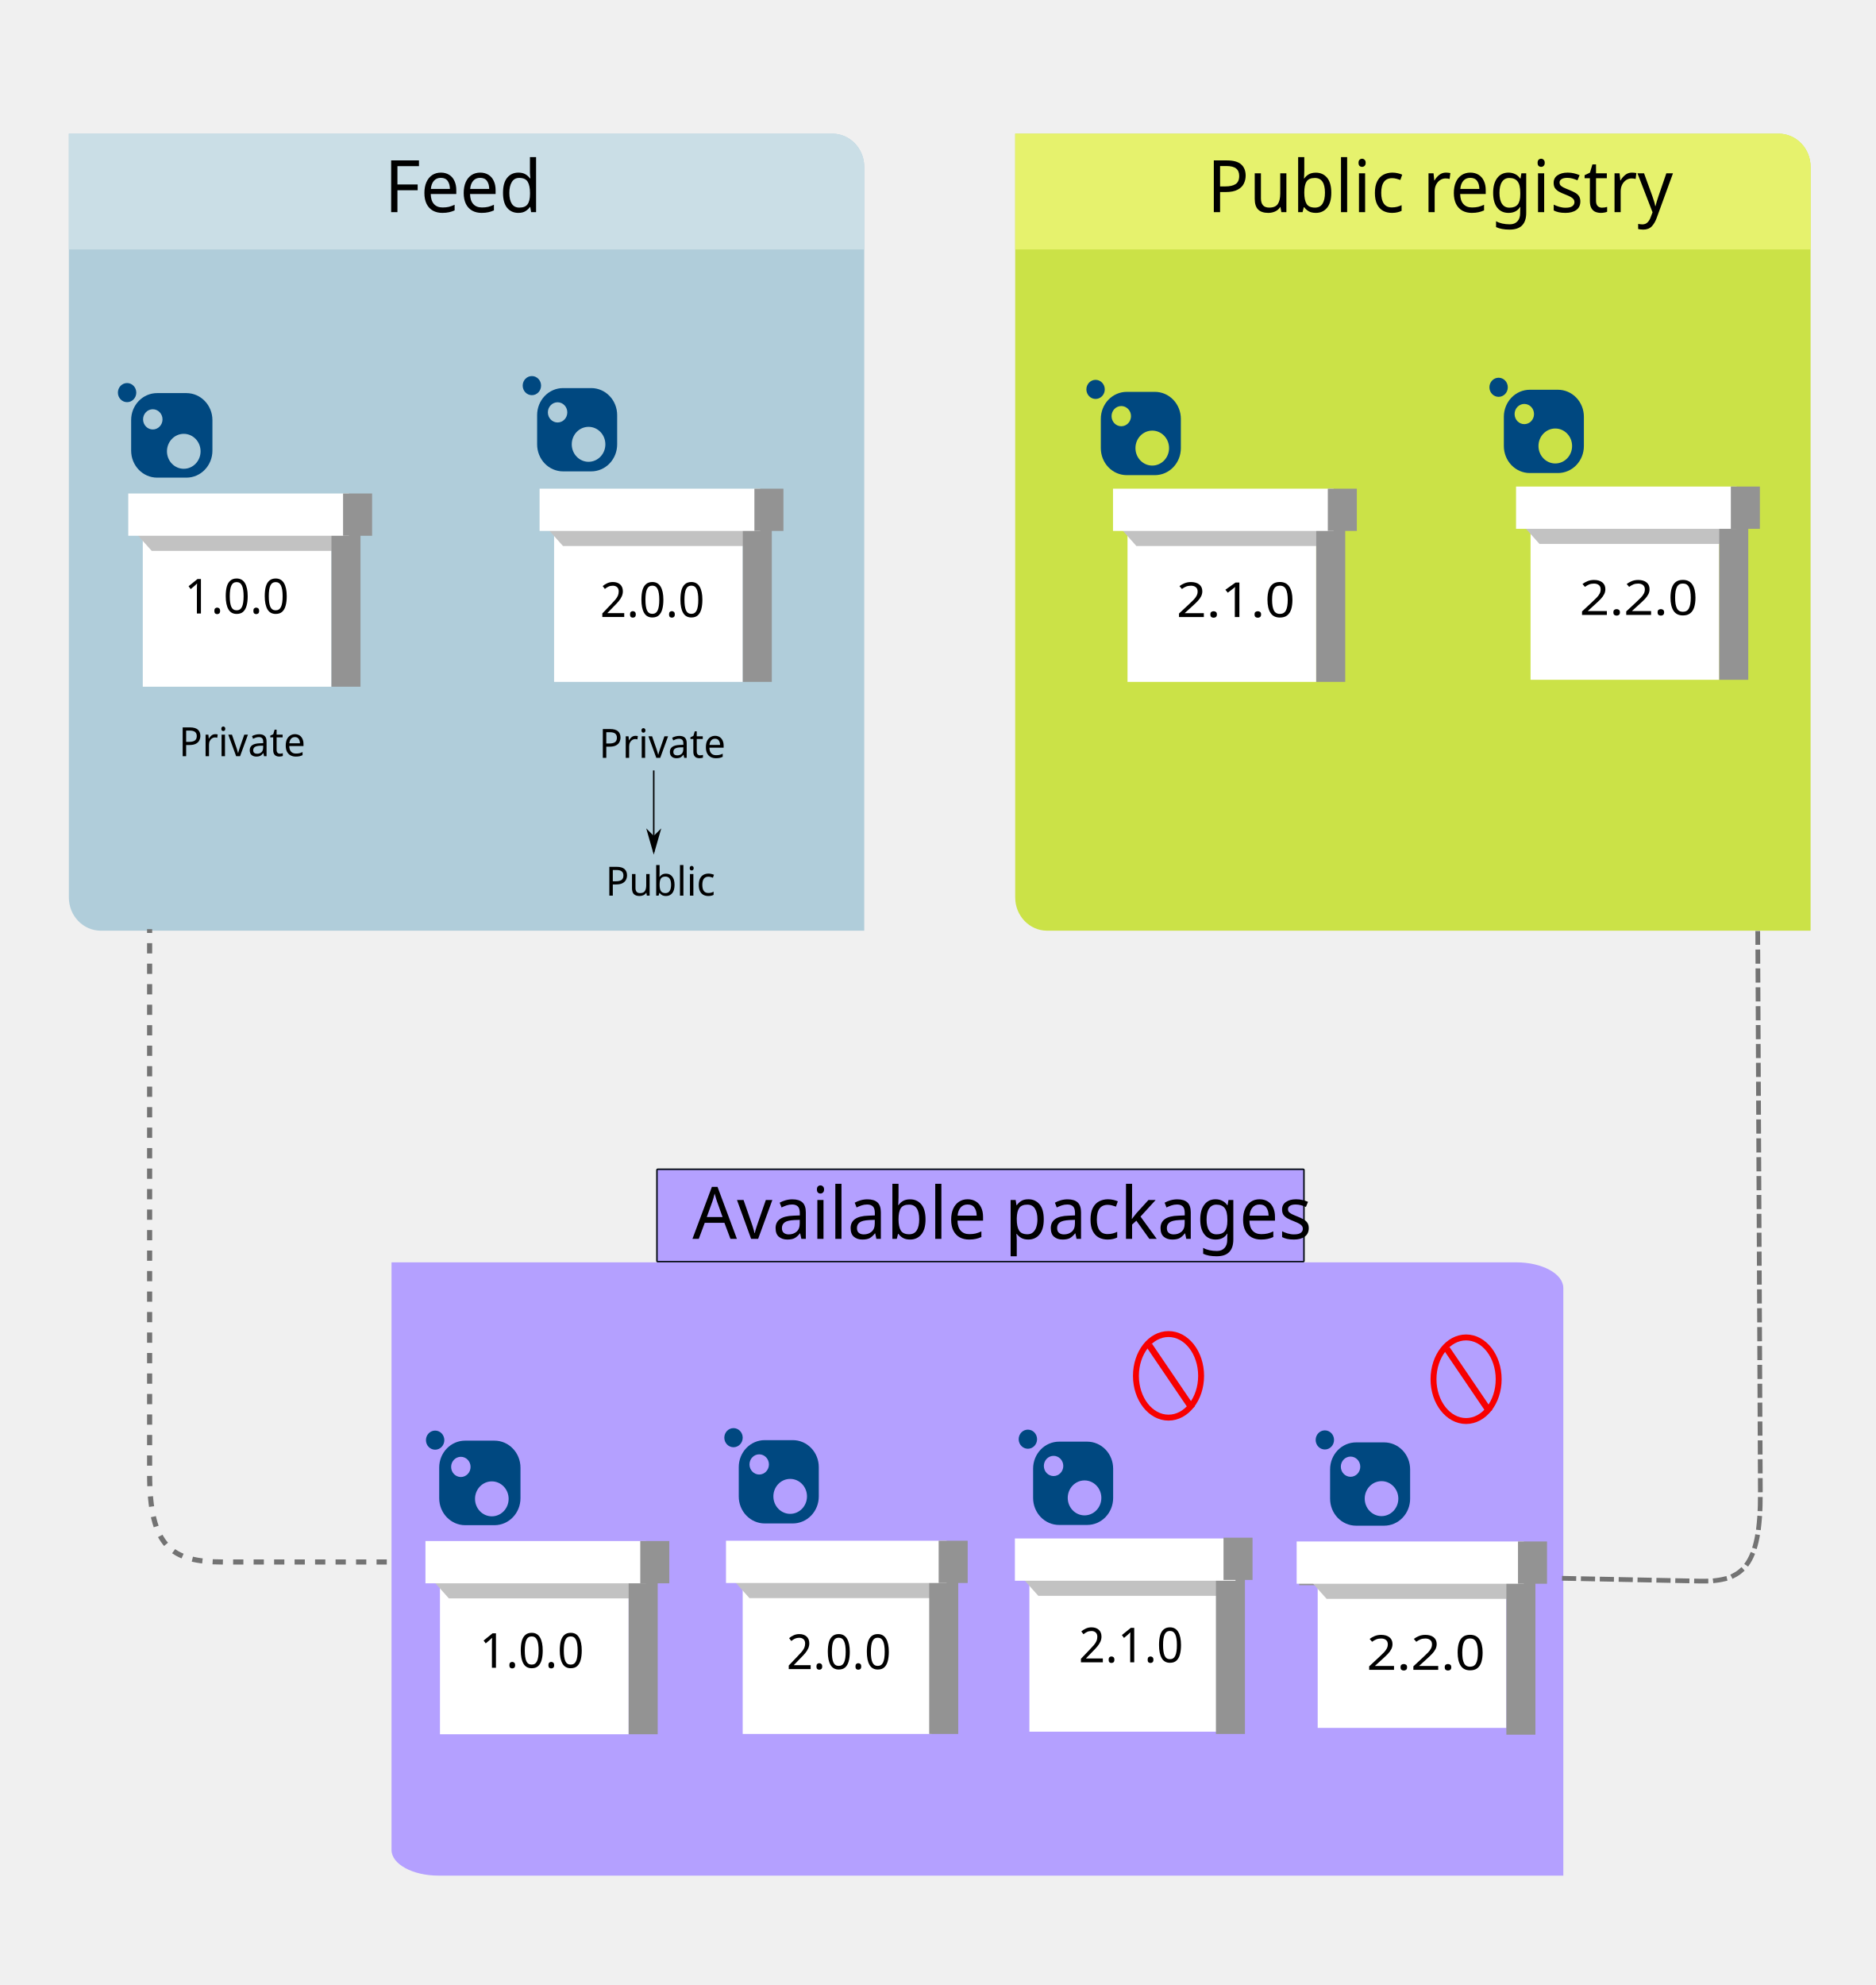
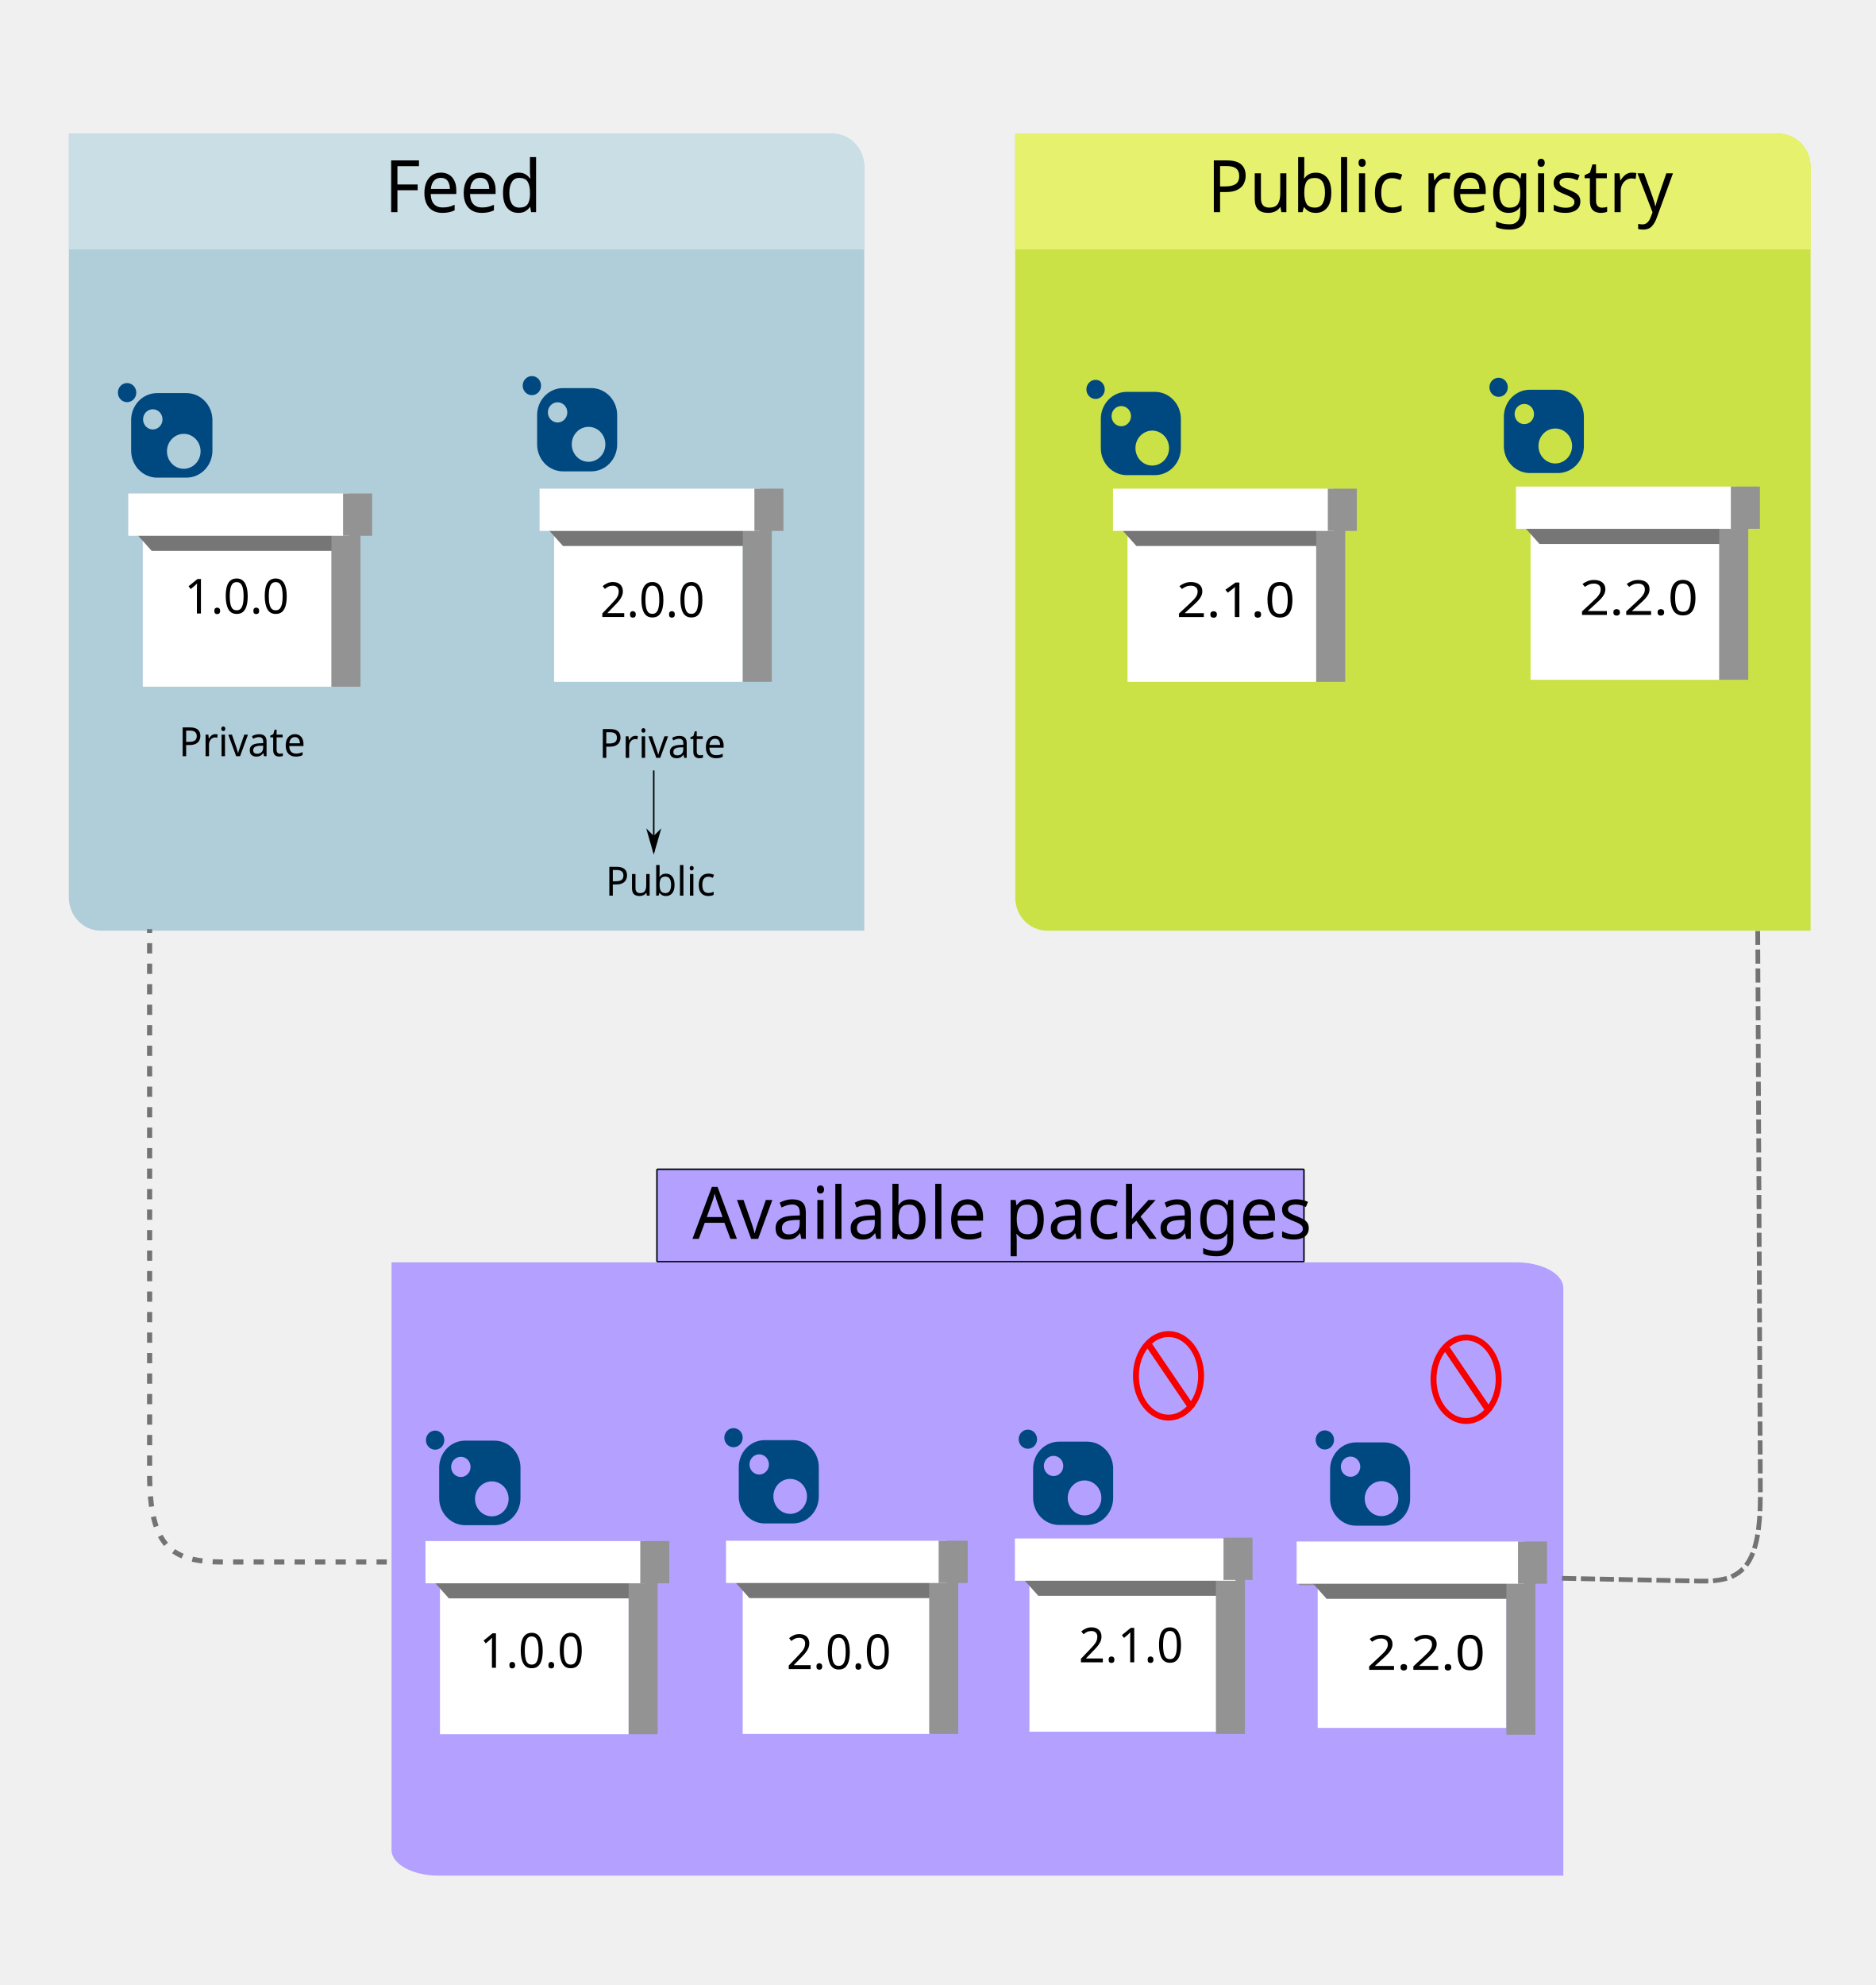
<svg xmlns="http://www.w3.org/2000/svg" xmlns:ns1="http://www.openswatchbook.org/uri/2009/osb" xmlns:xlink="http://www.w3.org/1999/xlink" viewBox="0 0 463 490" version="1.1" id="svg5370" width="463" height="490">
  <defs id="defs5374">
    <linearGradient id="linearGradient13520" ns1:paint="solid">
      <stop style="stop-color:#f80000;stop-opacity:1;" offset="0" id="stop13518" />
    </linearGradient>
    <marker style="overflow:visible" id="marker7231" refX="0" refY="0" orient="auto">
      <path transform="matrix(-0.8,0,0,-0.8,-10,0)" style="fill:#000000;fill-opacity:1;fill-rule:evenodd;stroke:#000000;stroke-width:1pt;stroke-opacity:1" d="M 0,0 5,-5 -12.5,0 5,5 Z" id="path7229" />
    </marker>
    <marker style="overflow:visible" id="marker7013" refX="0" refY="0" orient="auto">
      <path transform="matrix(0.4,0,0,0.4,2.96,0.4)" style="fill:#000000;fill-opacity:1;fill-rule:evenodd;stroke:#000000;stroke-width:1pt;stroke-opacity:1" d="m -2.5,-1 c 0,2.76 -2.24,5 -5,5 -2.76,0 -5,-2.24 -5,-5 0,-2.76 2.24,-5 5,-5 2.76,0 5,2.24 5,5 z" id="path7011" />
    </marker>
    <marker style="overflow:visible" id="DotS" refX="0" refY="0" orient="auto">
      <path transform="matrix(0.2,0,0,0.2,1.48,0.2)" style="fill:#000000;fill-opacity:1;fill-rule:evenodd;stroke:#000000;stroke-width:1pt;stroke-opacity:1" d="m -2.5,-1 c 0,2.76 -2.24,5 -5,5 -2.76,0 -5,-2.24 -5,-5 0,-2.76 2.24,-5 5,-5 2.76,0 5,2.24 5,5 z" id="path6500" />
    </marker>
    <marker style="overflow:visible" id="DotM-6" refX="0" refY="0" orient="auto">
      <path transform="matrix(0.4,0,0,0.4,2.96,0.4)" style="fill:#000000;fill-opacity:1;fill-rule:evenodd;stroke:#000000;stroke-width:1pt;stroke-opacity:1" d="m -2.5,-1 c 0,2.76 -2.24,5 -5,5 -2.76,0 -5,-2.24 -5,-5 0,-2.76 2.24,-5 5,-5 2.76,0 5,2.24 5,5 z" id="path6497-2" />
    </marker>
    <marker style="overflow:visible" id="Arrow1Lend-1" refX="0" refY="0" orient="auto">
      <path transform="matrix(-0.8,0,0,-0.8,-10,0)" style="fill:#000000;fill-opacity:1;fill-rule:evenodd;stroke:#000000;stroke-width:1pt;stroke-opacity:1" d="M 0,0 5,-5 -12.5,0 5,5 Z" id="path6436-7" />
    </marker>
    <linearGradient xlink:href="#linearGradient13520" id="linearGradient13522" x1="552.946" y1="396.939" x2="575.393" y2="396.939" gradientUnits="userSpaceOnUse" gradientTransform="matrix(0.7166667,0,0,0.745234,-42.37204,44.65195)" />
    <linearGradient xlink:href="#linearGradient13520" id="linearGradient13672" gradientUnits="userSpaceOnUse" x1="552.946" y1="396.939" x2="575.393" y2="396.939" gradientTransform="matrix(0.7166667,0,0,0.745234,-115.8363,43.81555)" />
  </defs>
  <rect style="opacity:0.998;fill:#b4a0ff;stroke:#00070f;stroke-width:0.74;paint-order:markers stroke fill;stroke-linejoin:round;fill-opacity:1;stroke-miterlimit:4;stroke-dasharray:none;stroke-linecap:square" id="rect964" width="159.366" height="22.438" x="162.371" y="288.823" />
  <path d="M 250.633,33 H 439.117 A 7.883,8.198 0 0 1 447,41.198 V 229.742 H 258.517 a 7.883,8.198 0 0 1 -7.883,-8.198 z" fill="#cbe247" id="path4566" style="stroke-width:0.731" />
  <path d="m 17,33 h 188.483 a 7.883,8.198 0 0 1 7.883,8.198 V 229.742 H 24.883 A 7.883,8.198 0 0 1 17,221.544 Z" fill="#b0cdda" id="path4568" style="stroke-width:0.731" />
  <path d="M 213.367,61.567 V 41.198 A 7.883,8.198 0 0 0 205.483,33 H 17 v 28.567 z" fill="#cadee6" id="path4570" style="stroke-width:0.731" />
  <path d="M 447,61.567 V 41.198 A 7.883,8.198 0 0 0 439.117,33 H 250.633 v 28.567 z" fill="#e6f26d" id="path4572" style="stroke-width:0.731" />
  <text transform="scale(0.9806461,1.019736)" font-size="17.54px" font-family="SegoeUI, 'Segoe UI'" id="text4578" x="96.774" y="51.362" style="font-style:normal;font-variant:normal;font-weight:normal;font-stretch:normal;font-size:17.54px;font-family:SegoeUI, 'Segoe UI';-inkscape-font-specification:'SegoeUI, Segoe UI, Normal';font-variant-ligatures:normal;font-variant-caps:normal;font-variant-numeric:normal;font-variant-east-asian:normal;stroke-width:0.731;stroke-miterlimit:4;stroke-dasharray:none">
    <tspan id="tspan963" x="96.774" y="51.362">Feed</tspan>
  </text>
  <text font-size="24" font-family="SegoeUI, Segoe UI" id="text4580" style="font-style:normal;font-variant:normal;font-weight:normal;font-stretch:normal;font-size:17.54px;font-family:SegoeUI, 'Segoe UI';-inkscape-font-specification:'SegoeUI, Segoe UI, Normal';font-variant-ligatures:normal;font-variant-caps:normal;font-variant-numeric:normal;font-variant-east-asian:normal;stroke-width:0.731" x="303.877" y="51.362" transform="scale(0.9806461,1.019736)">
    <tspan id="tspan5482" x="303.877" y="51.362" style="stroke-width:0.731">Public registry</tspan>
  </text>
  <path d="M 96.661,311.612 H 374.338 a 11.614,6.332 0 0 1 11.614,6.332 V 463 H 108.275 a 11.614,6.332 0 0 1 -11.614,-6.332 z" fill="#b4a0ff" id="path4600" style="stroke-width:0.78;stroke-miterlimit:4;stroke-dasharray:none;fill:#b4a0ff;fill-opacity:1" />
  <path d="m 188.796,355.501 a 6.401,6.656 0 0 0 -6.413,6.674 v 7.212 a 6.401,6.656 0 0 0 6.413,6.674 h 6.932 a 6.402,6.657 0 0 0 6.414,-6.674 v -7.212 a 6.402,6.657 0 0 0 -6.414,-6.674 z m -1.362,3.503 a 2.399,2.494 0 0 1 0,4.988 v 0 a 2.399,2.494 0 0 1 0,-4.988 z m 7.645,6.066 a 4.149,4.314 0 1 1 -4.147,4.314 4.148,4.313 0 0 1 4.147,-4.314 z M 181.088,352.534 a 2.269,2.359 0 1 1 -2.268,2.359 2.268,2.359 0 0 1 2.268,-2.359 z" fill="#004880" id="path4820" style="stroke-width:0.731" />
  <rect x="187.567" y="179.066" width="0" height="0" fill="#447995" id="rect4872" style="stroke-width:0.731" />
  <path d="m 261.468,355.875 a 6.401,6.656 0 0 0 -6.413,6.674 v 7.212 a 6.401,6.656 0 0 0 6.413,6.674 h 6.932 a 6.402,6.657 0 0 0 6.414,-6.674 v -7.212 a 6.402,6.657 0 0 0 -6.414,-6.674 z m -1.362,3.503 a 2.399,2.494 0 0 1 0,4.988 v 0 a 2.399,2.494 0 0 1 0,-4.988 z m 7.645,6.066 a 4.149,4.314 0 1 1 -4.147,4.314 4.148,4.313 0 0 1 4.147,-4.314 z M 253.76,352.908 a 2.269,2.359 0 1 1 -2.268,2.359 2.268,2.359 0 0 1 2.268,-2.359 z" fill="#004880" id="path5178" style="stroke-width:0.731" />
  <rect x="183.356" y="386.294" width="46.583" height="41.733" fill="#ffffff" id="rect4584-5" style="stroke-width:0.731" />
-   <polygon points="123,130 54.499,130 60.069,136 123,136 " fill="#c2c2c2" id="polygon4586-2" transform="matrix(0.7166667,0,0,0.745234,141.9698,293.1393)" />
+   <polygon points="123,130 54.499,130 60.069,136 123,136 " fill="#767676" id="polygon4586-2" transform="matrix(0.7166667,0,0,0.745234,141.9698,293.1393)" />
  <rect x="229.403" y="386.294" width="7.167" height="41.733" fill="#939393" id="rect4588-9" style="stroke-width:0.731" />
  <rect x="179.236" y="380.332" width="54.467" height="10.433" fill="#ffffff" id="rect4590-5" style="stroke-width:0.731" />
  <rect x="231.734" y="380.332" width="7.167" height="10.433" fill="#939393" id="rect4592-7" style="stroke-width:0.731" />
  <rect x="254.139" y="385.736" width="46.583" height="41.733" fill="#ffffff" id="rect4584-5-8" style="stroke-width:0.731" />
-   <polygon points="123,130 54.499,130 60.069,136 123,136 " fill="#c2c2c2" id="polygon4586-2-8" transform="matrix(0.7166667,0,0,0.745234,213.2891,292.5817)" />
+   <polygon points="123,130 54.499,130 60.069,136 123,136 " fill="#767676" id="polygon4586-2-8" transform="matrix(0.7166667,0,0,0.745234,213.2891,292.5817)" />
  <rect x="300.186" y="388.524" width="7.167" height="39.503" fill="#939393" id="rect4588-9-4" style="stroke-width:0.711" />
  <rect x="250.556" y="379.774" width="54.467" height="10.433" fill="#ffffff" id="rect4590-5-7" style="stroke-width:0.731" />
  <rect x="320.749" y="380.889" width="7.167" height="10.433" fill="#939393" id="rect4592-7-7" style="stroke-width:0.731" />
  <text font-size="16px" font-family="SegoeUI, 'Segoe UI'" id="text5176" x="271.566" y="402.406" style="font-style:normal;font-variant:normal;font-weight:normal;font-stretch:normal;font-size:11.693px;font-family:SegoeUI, 'Segoe UI';-inkscape-font-specification:'SegoeUI, Segoe UI, Normal';font-variant-ligatures:normal;font-variant-caps:normal;font-variant-numeric:normal;font-variant-east-asian:normal;stroke-width:0.731" transform="scale(0.9806461,1.019736)">
    <tspan id="tspan13394" x="271.566" y="402.406" style="stroke-width:0.731">2.1.0</tspan>
  </text>
  <text font-size="16px" font-family="SegoeUI, 'Segoe UI'" id="text4644" x="198.006" y="404.041" style="font-style:normal;font-variant:normal;font-weight:normal;font-stretch:normal;font-size:11.693px;font-family:SegoeUI, 'Segoe UI';-inkscape-font-specification:'SegoeUI, Segoe UI, Normal';font-variant-ligatures:normal;font-variant-caps:normal;font-variant-numeric:normal;font-variant-east-asian:normal;stroke-width:0.731" transform="scale(0.9806461,1.019736)">
    <tspan id="tspan13392" x="198.006" y="404.041" style="stroke-width:0.731">2.0.0</tspan>
  </text>
  <path d="m 108.43,362.27 v 7.553 a 6.414,6.67 0 0 0 6.414,6.67 h 7.238 a 6.414,6.67 0 0 0 6.414,-6.67 v -7.523 a 6.418,6.674 0 0 0 -6.418,-6.674 h -7.235 a 6.391,6.645 0 0 0 -6.414,6.644 z m 5.345,-2.657 a 2.399,2.494 0 0 1 0,4.989 v 0 a 2.399,2.494 0 0 1 0,-4.989 z m 7.645,6.067 a 4.149,4.314 0 1 1 -4.147,4.314 4.148,4.313 0 0 1 4.147,-4.314 z m -13.993,-12.538 a 2.269,2.359 0 1 1 -2.268,2.359 2.268,2.358 0 0 1 2.268,-2.359 z" fill="#004880" id="path4598" style="stroke-width:0.731" />
  <rect x="108.62" y="386.369" width="46.583" height="41.733" fill="#ffffff" id="rect4584" style="stroke-width:0.731" />
-   <polygon points="60.069,136 123,136 123,130 54.499,130 " fill="#c2c2c2" id="polygon4586" transform="matrix(0.7166667,0,0,0.745234,67.77036,293.2147)" />
+   <polygon points="60.069,136 123,136 123,130 54.499,130 " fill="#767676" id="polygon4586" transform="matrix(0.7166667,0,0,0.745234,67.77036,293.2147)" />
  <rect x="155.204" y="386.369" width="7.167" height="41.733" fill="#939393" id="rect4588" style="stroke-width:0.731" />
  <rect x="105.037" y="380.407" width="54.467" height="10.433" fill="#ffffff" id="rect4590" style="stroke-width:0.731" />
  <rect x="158.07" y="380.407" width="7.167" height="10.433" fill="#939393" id="rect4592" style="stroke-width:0.731" />
  <text font-size="16px" font-family="SegoeUI, 'Segoe UI'" id="text4596" x="120.704" y="403.728" style="font-style:normal;font-variant:normal;font-weight:normal;font-stretch:normal;font-size:11.693px;font-family:SegoeUI, 'Segoe UI';-inkscape-font-specification:'SegoeUI, Segoe UI, Normal';font-variant-ligatures:normal;font-variant-caps:normal;font-variant-numeric:normal;font-variant-east-asian:normal;stroke-width:0.731" transform="scale(0.9806461,1.019736)">
    <tspan id="tspan13390" x="120.704" y="403.728" style="stroke-width:0.731">1.0.0</tspan>
  </text>
  <path d="m 139.019,95.799 a 6.401,6.656 0 0 0 -6.413,6.674 v 7.212 a 6.401,6.656 0 0 0 6.413,6.674 h 6.932 a 6.402,6.657 0 0 0 6.414,-6.674 v -7.212 a 6.402,6.657 0 0 0 -6.414,-6.674 z m -1.362,3.503 a 2.399,2.494 0 0 1 0,4.988 v 0 a 2.399,2.494 0 0 1 0,-4.988 z m 7.645,6.066 a 4.149,4.314 0 1 1 -4.147,4.314 4.148,4.313 0 0 1 4.147,-4.314 z M 131.311,92.832 a 2.269,2.359 0 1 1 -2.268,2.359 2.268,2.359 0 0 1 2.268,-2.359 z" fill="#004880" id="path4820-0" style="stroke-width:0.731" />
  <path d="m 278.184,96.73 a 6.401,6.656 0 0 0 -6.413,6.674 v 7.212 a 6.401,6.656 0 0 0 6.413,6.674 h 6.932 a 6.402,6.657 0 0 0 6.414,-6.674 v -7.212 a 6.402,6.657 0 0 0 -6.414,-6.674 z m -1.362,3.503 a 2.399,2.494 0 0 1 0,4.988 v 0 a 2.399,2.494 0 0 1 0,-4.988 z m 7.645,6.066 a 4.149,4.314 0 1 1 -4.147,4.314 4.148,4.313 0 0 1 4.147,-4.314 z M 270.476,93.763 a 2.269,2.359 0 1 1 -2.268,2.359 2.268,2.359 0 0 1 2.268,-2.359 z" fill="#004880" id="path5178-0" style="stroke-width:0.731" />
  <rect x="136.796" y="126.591" width="46.583" height="41.733" fill="#ffffff" id="rect4584-5-2" style="stroke-width:0.731" />
-   <polygon points="123,130 54.499,130 60.069,136 123,136 " fill="#c2c2c2" id="polygon4586-2-1" transform="matrix(0.7166667,0,0,0.745234,95.94641,33.43704)" />
+   <polygon points="123,130 54.499,130 60.069,136 123,136 " fill="#767676" id="polygon4586-2-1" transform="matrix(0.7166667,0,0,0.745234,95.94641,33.43704)" />
  <rect x="183.38" y="126.591" width="7.167" height="41.733" fill="#939393" id="rect4588-9-3" style="stroke-width:0.731" />
  <rect x="133.213" y="120.629" width="54.467" height="10.433" fill="#ffffff" id="rect4590-5-9" style="stroke-width:0.731" />
  <rect x="186.246" y="120.629" width="7.167" height="10.433" fill="#939393" id="rect4592-7-1" style="stroke-width:0.731" />
  <rect x="278.363" y="126.591" width="46.583" height="41.733" fill="#ffffff" id="rect4584-5-8-7" style="stroke-width:0.731" />
-   <polygon points="60.069,136 123,136 123,130 54.499,130 " fill="#c2c2c2" id="polygon4586-2-8-1" transform="matrix(0.7166667,0,0,0.745234,237.5125,33.43705)" />
+   <polygon points="60.069,136 123,136 123,130 54.499,130 " fill="#767676" id="polygon4586-2-8-1" transform="matrix(0.7166667,0,0,0.745234,237.5125,33.43705)" />
  <rect x="324.946" y="126.591" width="7.167" height="41.733" fill="#939393" id="rect4588-9-4-5" style="stroke-width:0.731" />
  <rect x="274.779" y="120.629" width="54.467" height="10.433" fill="#ffffff" id="rect4590-5-7-5" style="stroke-width:0.731" />
  <rect x="327.812" y="120.629" width="7.167" height="10.433" fill="#939393" id="rect4592-7-7-6" style="stroke-width:0.731" />
  <text font-size="16px" font-family="SegoeUI, 'Segoe UI'" id="text5176-0" x="278.278" y="158.982" style="font-style:normal;font-variant:normal;font-weight:normal;font-stretch:normal;font-size:12.445px;font-family:SegoeUI, 'Segoe UI';-inkscape-font-specification:'SegoeUI, Segoe UI, Normal';font-variant-ligatures:normal;font-variant-caps:normal;font-variant-numeric:normal;font-variant-east-asian:normal;stroke-width:0.778" transform="scale(1.043748,0.9580856)">
    <tspan id="tspan13384" x="278.278" y="158.982" style="stroke-width:0.778">2.1.0</tspan>
  </text>
  <text font-size="16px" font-family="SegoeUI, 'Segoe UI'" id="text4644-2" x="151.075" y="149.365" style="font-style:normal;font-variant:normal;font-weight:normal;font-stretch:normal;font-size:11.693px;font-family:SegoeUI, 'Segoe UI';-inkscape-font-specification:'SegoeUI, Segoe UI, Normal';font-variant-ligatures:normal;font-variant-caps:normal;font-variant-numeric:normal;font-variant-east-asian:normal;stroke-width:0.731" transform="scale(0.9806461,1.019736)">
    <tspan id="tspan13386" x="151.075" y="149.365" style="stroke-width:0.731">2.0.0</tspan>
  </text>
  <path d="m 32.377,103.683 v 7.553 a 6.414,6.67 0 0 0 6.414,6.67 h 7.238 a 6.414,6.67 0 0 0 6.414,-6.67 v -7.523 a 6.418,6.674 0 0 0 -6.418,-6.674 h -7.235 a 6.391,6.645 0 0 0 -6.414,6.644 z m 5.345,-2.657 a 2.399,2.494 0 0 1 0,4.989 v 0 a 2.399,2.494 0 0 1 0,-4.989 z m 7.645,6.067 a 4.149,4.314 0 1 1 -4.147,4.314 4.148,4.313 0 0 1 4.147,-4.314 z M 31.374,94.556 a 2.269,2.359 0 1 1 -2.268,2.359 2.268,2.358 0 0 1 2.268,-2.359 z" fill="#004880" id="path4598-4" style="stroke-width:0.731" />
  <rect x="35.249" y="127.782" width="46.583" height="41.733" fill="#ffffff" id="rect4584-9" style="stroke-width:0.731" />
-   <polygon points="123,130 54.499,130 60.069,136 123,136 " fill="#c2c2c2" id="polygon4586-3" transform="matrix(0.7166667,0,0,0.745234,-5.601037,34.62767)" />
+   <polygon points="123,130 54.499,130 60.069,136 123,136 " fill="#767676" id="polygon4586-3" transform="matrix(0.7166667,0,0,0.745234,-5.601037,34.62767)" />
  <rect x="81.832" y="127.782" width="7.167" height="41.733" fill="#939393" id="rect4588-3" style="stroke-width:0.731" />
  <rect x="31.666" y="121.82" width="54.467" height="10.433" fill="#ffffff" id="rect4590-8" style="stroke-width:0.731" />
  <rect x="84.699" y="121.82" width="7.167" height="10.433" fill="#939393" id="rect4592-5" style="stroke-width:0.731" />
  <text font-size="16px" font-family="SegoeUI, 'Segoe UI'" id="text4596-1" x="46.431" y="148.506" style="font-style:normal;font-variant:normal;font-weight:normal;font-stretch:normal;font-size:11.693px;font-family:SegoeUI, 'Segoe UI';-inkscape-font-specification:'SegoeUI, Segoe UI, Normal';font-variant-ligatures:normal;font-variant-caps:normal;font-variant-numeric:normal;font-variant-east-asian:normal;stroke-width:0.731" transform="scale(0.9806461,1.019736)">
    <tspan id="tspan13388" x="46.431" y="148.506" style="stroke-width:0.731">1.0.0</tspan>
  </text>
  <path d="M 95.49,385.581 H 55.035 c -12.775,0 -18.098,-3.755 -18.098,-21.781 V 229.356" fill="none" stroke="#737373" stroke-miterlimit="10" stroke-width="1.265" stroke-dasharray="2.529, 2.529" id="path13122" />
  <path d="m 386.221,389.616 33.496,0.681 c 10.578,0.215 14.967,-3.546 14.881,-22.03 l -0.646,-137.858" fill="none" stroke="#737373" stroke-miterlimit="10" stroke-width="1.73" stroke-dasharray="3.461, 3.461" id="path13122-7" style="stroke-width:1.165;stroke-linecap:square;stroke-linejoin:round;stroke-miterlimit:10;stroke-dasharray:2.33, 2.33;stroke-dashoffset:0;paint-order:markers stroke fill" />
  <path d="m 377.685,96.21 a 6.401,6.656 0 0 0 -6.413,6.674 v 7.212 a 6.401,6.656 0 0 0 6.413,6.674 h 6.932 a 6.402,6.657 0 0 0 6.414,-6.674 v -7.212 a 6.402,6.657 0 0 0 -6.414,-6.674 z m -1.362,3.503 a 2.399,2.494 0 0 1 0,4.988 v 0 a 2.399,2.494 0 0 1 0,-4.988 z m 7.645,6.066 a 4.149,4.314 0 1 1 -4.147,4.314 4.148,4.313 0 0 1 4.147,-4.314 z M 369.977,93.243 a 2.269,2.359 0 1 1 -2.268,2.359 2.268,2.359 0 0 1 2.268,-2.359 z" fill="#004880" id="path5178-0-9" style="stroke-width:0.731" />
  <rect x="377.864" y="126.071" width="46.583" height="41.733" fill="#ffffff" id="rect4584-5-8-7-9" style="stroke-width:0.731" />
-   <polygon points="60.069,136 123,136 123,130 54.499,130 " fill="#c2c2c2" id="polygon4586-2-8-1-6" transform="matrix(0.7166667,0,0,0.745234,337.0137,32.91714)" />
+   <polygon points="60.069,136 123,136 123,130 54.499,130 " fill="#767676" id="polygon4586-2-8-1-6" transform="matrix(0.7166667,0,0,0.745234,337.0137,32.91714)" />
  <rect x="424.447" y="126.071" width="7.167" height="41.733" fill="#939393" id="rect4588-9-4-5-6" style="stroke-width:0.731" />
  <rect x="374.28" y="120.109" width="54.467" height="10.433" fill="#ffffff" id="rect4590-5-7-5-7" style="stroke-width:0.731" />
  <rect x="427.314" y="120.109" width="7.167" height="10.433" fill="#939393" id="rect4592-7-7-6-1" style="stroke-width:0.731" />
  <text font-size="16px" font-family="SegoeUI, 'Segoe UI'" id="text5176-0-8" x="373.609" y="158.439" style="font-style:normal;font-variant:normal;font-weight:normal;font-stretch:normal;font-size:12.445px;font-family:SegoeUI, 'Segoe UI';-inkscape-font-specification:'SegoeUI, Segoe UI, Normal';font-variant-ligatures:normal;font-variant-caps:normal;font-variant-numeric:normal;font-variant-east-asian:normal;stroke-width:0.778" transform="scale(1.043748,0.9580856)">
    <tspan id="tspan13444" x="373.609" y="158.439" style="stroke-width:0.778">2.2.0</tspan>
  </text>
  <path d="m 334.787,356.057 a 6.401,6.656 0 0 0 -6.413,6.674 v 7.212 a 6.401,6.656 0 0 0 6.413,6.674 h 6.932 a 6.402,6.657 0 0 0 6.414,-6.674 v -7.212 a 6.402,6.657 0 0 0 -6.414,-6.674 z m -1.362,3.503 a 2.399,2.494 0 0 1 0,4.988 v 0 a 2.399,2.494 0 0 1 0,-4.988 z m 7.645,6.066 a 4.149,4.314 0 1 1 -4.147,4.314 4.148,4.313 0 0 1 4.147,-4.314 z m -13.991,-12.536 a 2.269,2.359 0 1 1 -2.268,2.359 2.268,2.359 0 0 1 2.268,-2.359 z" fill="#004880" id="path5178-0-9-9" style="stroke-width:0.731" />
  <rect x="325.313" y="386.475" width="46.583" height="40.06" fill="#ffffff" id="rect4584-5-8-7-9-3" style="stroke-width:0.716" />
-   <polygon points="123,136 123,130 54.499,130 60.069,136 " fill="#c2c2c2" id="polygon4586-2-8-1-6-4" transform="matrix(0.7166667,0,0,0.745234,284.4626,293.3212)" />
+   <polygon points="123,136 123,130 54.499,130 60.069,136 " fill="#767676" id="polygon4586-2-8-1-6-4" transform="matrix(0.7166667,0,0,0.745234,284.4626,293.3212)" />
  <rect x="371.896" y="386.475" width="7.167" height="41.733" fill="#939393" id="rect4588-9-4-5-6-4" style="stroke-width:0.731" />
  <rect x="320.121" y="380.514" width="56.075" height="10.433" fill="#ffffff" id="rect4590-5-7-5-7-8" style="stroke-width:0.742" />
  <rect x="374.763" y="380.514" width="7.167" height="10.433" fill="#939393" id="rect4592-7-7-6-1-0" style="stroke-width:0.731" />
  <text font-size="16px" font-family="SegoeUI, 'Segoe UI'" id="text5176-0-8-4" x="323.26" y="430.236" style="font-style:normal;font-variant:normal;font-weight:normal;font-stretch:normal;font-size:12.445px;font-family:SegoeUI, 'Segoe UI';-inkscape-font-specification:'SegoeUI, Segoe UI, Normal';font-variant-ligatures:normal;font-variant-caps:normal;font-variant-numeric:normal;font-variant-east-asian:normal;stroke-width:0.778" transform="scale(1.043748,0.9580856)">
    <tspan id="tspan13444-0" x="323.26" y="430.236" style="stroke-width:0.778">2.2.0</tspan>
  </text>
  <rect x="302.061" y="379.578" width="7.167" height="10.433" fill="#939393" id="rect4592-7-7-6-1-0-0" style="stroke-width:0.731" />
  <ellipse style="fill:none;fill-opacity:1;stroke:url(#linearGradient13522);stroke-width:1.462;stroke-linecap:square;stroke-linejoin:round;stroke-miterlimit:10;stroke-dasharray:none;stroke-dashoffset:0;paint-order:fill markers stroke" id="path13516" cx="361.949" cy="340.464" rx="8.044" ry="10.316" />
  <path style="fill:none;stroke:#f70000;stroke-width:1.588;stroke-linecap:butt;stroke-linejoin:miter;stroke-miterlimit:4;stroke-dasharray:none;stroke-opacity:1" d="m 357.212,332.98 c 10.547,15.527 10.547,15.527 10.547,15.527" id="path13642" />
  <ellipse style="fill:none;fill-opacity:1;stroke:url(#linearGradient13672);stroke-width:1.462;stroke-linecap:square;stroke-linejoin:round;stroke-miterlimit:10;stroke-dasharray:none;stroke-dashoffset:0;paint-order:fill markers stroke" id="path13516-9" cx="288.485" cy="339.628" rx="8.044" ry="10.316" />
  <path style="fill:none;stroke:#f70000;stroke-width:1.588;stroke-linecap:butt;stroke-linejoin:miter;stroke-miterlimit:4;stroke-dasharray:none;stroke-opacity:1" d="m 283.748,332.143 c 10.547,15.527 10.547,15.527 10.547,15.527" id="path13642-8" />
  <text font-size="24px" font-family="SegoeUI, 'Segoe UI'" id="text4578-0" x="45.037" y="183.054" style="font-style:normal;font-variant:normal;font-weight:normal;font-stretch:normal;font-size:9.744px;font-family:SegoeUI, 'Segoe UI';-inkscape-font-specification:'SegoeUI, Segoe UI, Normal';font-variant-ligatures:normal;font-variant-caps:normal;font-variant-numeric:normal;font-variant-east-asian:normal;stroke-width:0.219;stroke-miterlimit:7;stroke-dasharray:none" transform="scale(0.9806461,1.019736)">
    <tspan id="tspan13704" x="45.037" y="183.054" style="stroke-width:0.219">Private</tspan>
  </text>
  <text font-size="24px" font-family="SegoeUI, 'Segoe UI'" id="text4578-0-8" x="150.81" y="183.45" style="font-style:normal;font-variant:normal;font-weight:normal;font-stretch:normal;font-size:9.744px;font-family:SegoeUI, 'Segoe UI';-inkscape-font-specification:'SegoeUI, Segoe UI, Normal';font-variant-ligatures:normal;font-variant-caps:normal;font-variant-numeric:normal;font-variant-east-asian:normal;stroke-width:0.219;stroke-miterlimit:7;stroke-dasharray:none" transform="scale(0.9806461,1.019736)">
    <tspan id="tspan13704-4" x="150.81" y="183.45" style="stroke-width:0.219">Private</tspan>
  </text>
  <text font-size="24px" font-family="SegoeUI, 'Segoe UI'" id="text4578-0-8-4" x="152.451" y="216.806" style="font-style:normal;font-variant:normal;font-weight:normal;font-stretch:normal;font-size:9.744px;font-family:SegoeUI, 'Segoe UI';-inkscape-font-specification:'SegoeUI, Segoe UI, Normal';font-variant-ligatures:normal;font-variant-caps:normal;font-variant-numeric:normal;font-variant-east-asian:normal;stroke-width:0.219;stroke-miterlimit:7;stroke-dasharray:none" transform="scale(0.9806461,1.019736)">
    <tspan id="tspan13754" x="152.451" y="216.806" style="stroke-width:0.219">Public</tspan>
  </text>
  <path style="fill:none;stroke:#000000;stroke-width:0.365;stroke-linecap:butt;stroke-linejoin:miter;stroke-miterlimit:4;stroke-dasharray:none;stroke-opacity:1;marker-end:url(#marker7231)" d="m 161.397,190.188 c 0,20.074 0,20.074 0,20.074" id="path13920" />
  <text transform="scale(0.9806461,1.019736)" font-size="17.54px" font-family="SegoeUI, 'Segoe UI'" id="text4578-3" x="174.327" y="299.89" style="font-style:normal;font-variant:normal;font-weight:normal;font-stretch:normal;font-size:17.54px;font-family:SegoeUI, 'Segoe UI';-inkscape-font-specification:'SegoeUI, Segoe UI, Normal';font-variant-ligatures:normal;font-variant-caps:normal;font-variant-numeric:normal;font-variant-east-asian:normal;stroke-width:0.731;stroke-miterlimit:4;stroke-dasharray:none">
    <tspan id="tspan989" x="174.327" y="299.89">Available packages</tspan>
  </text>
</svg>
